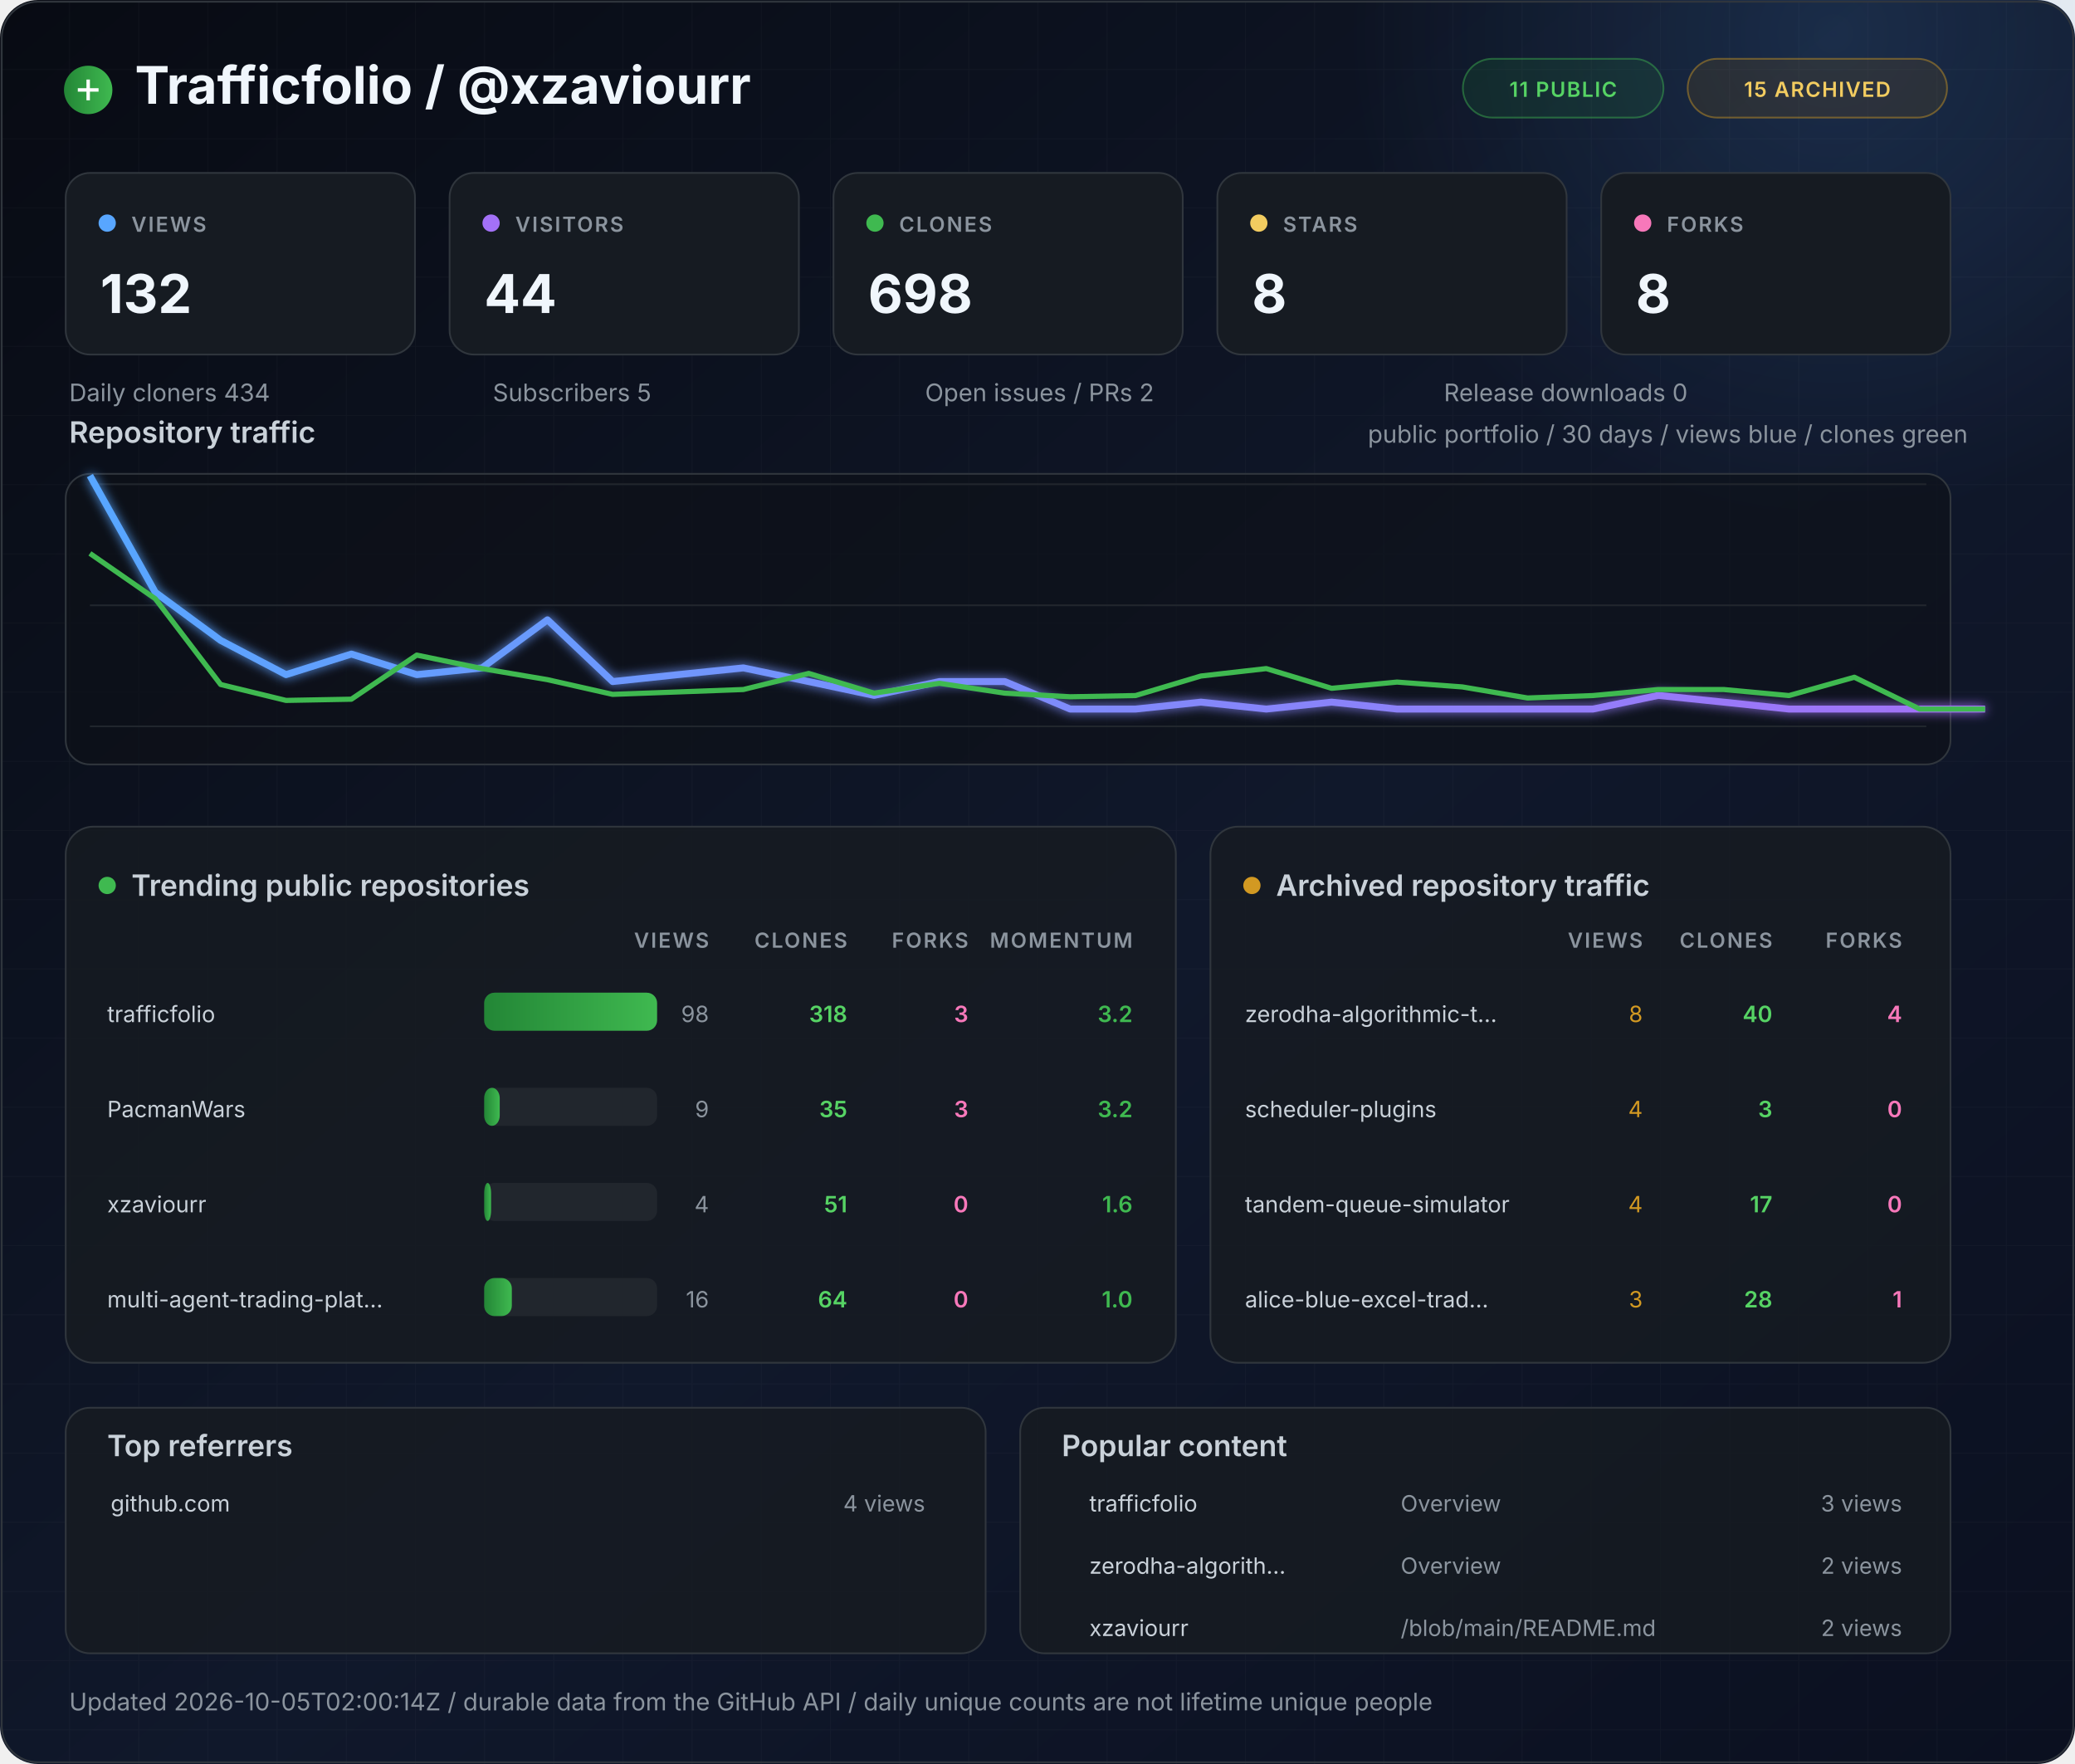
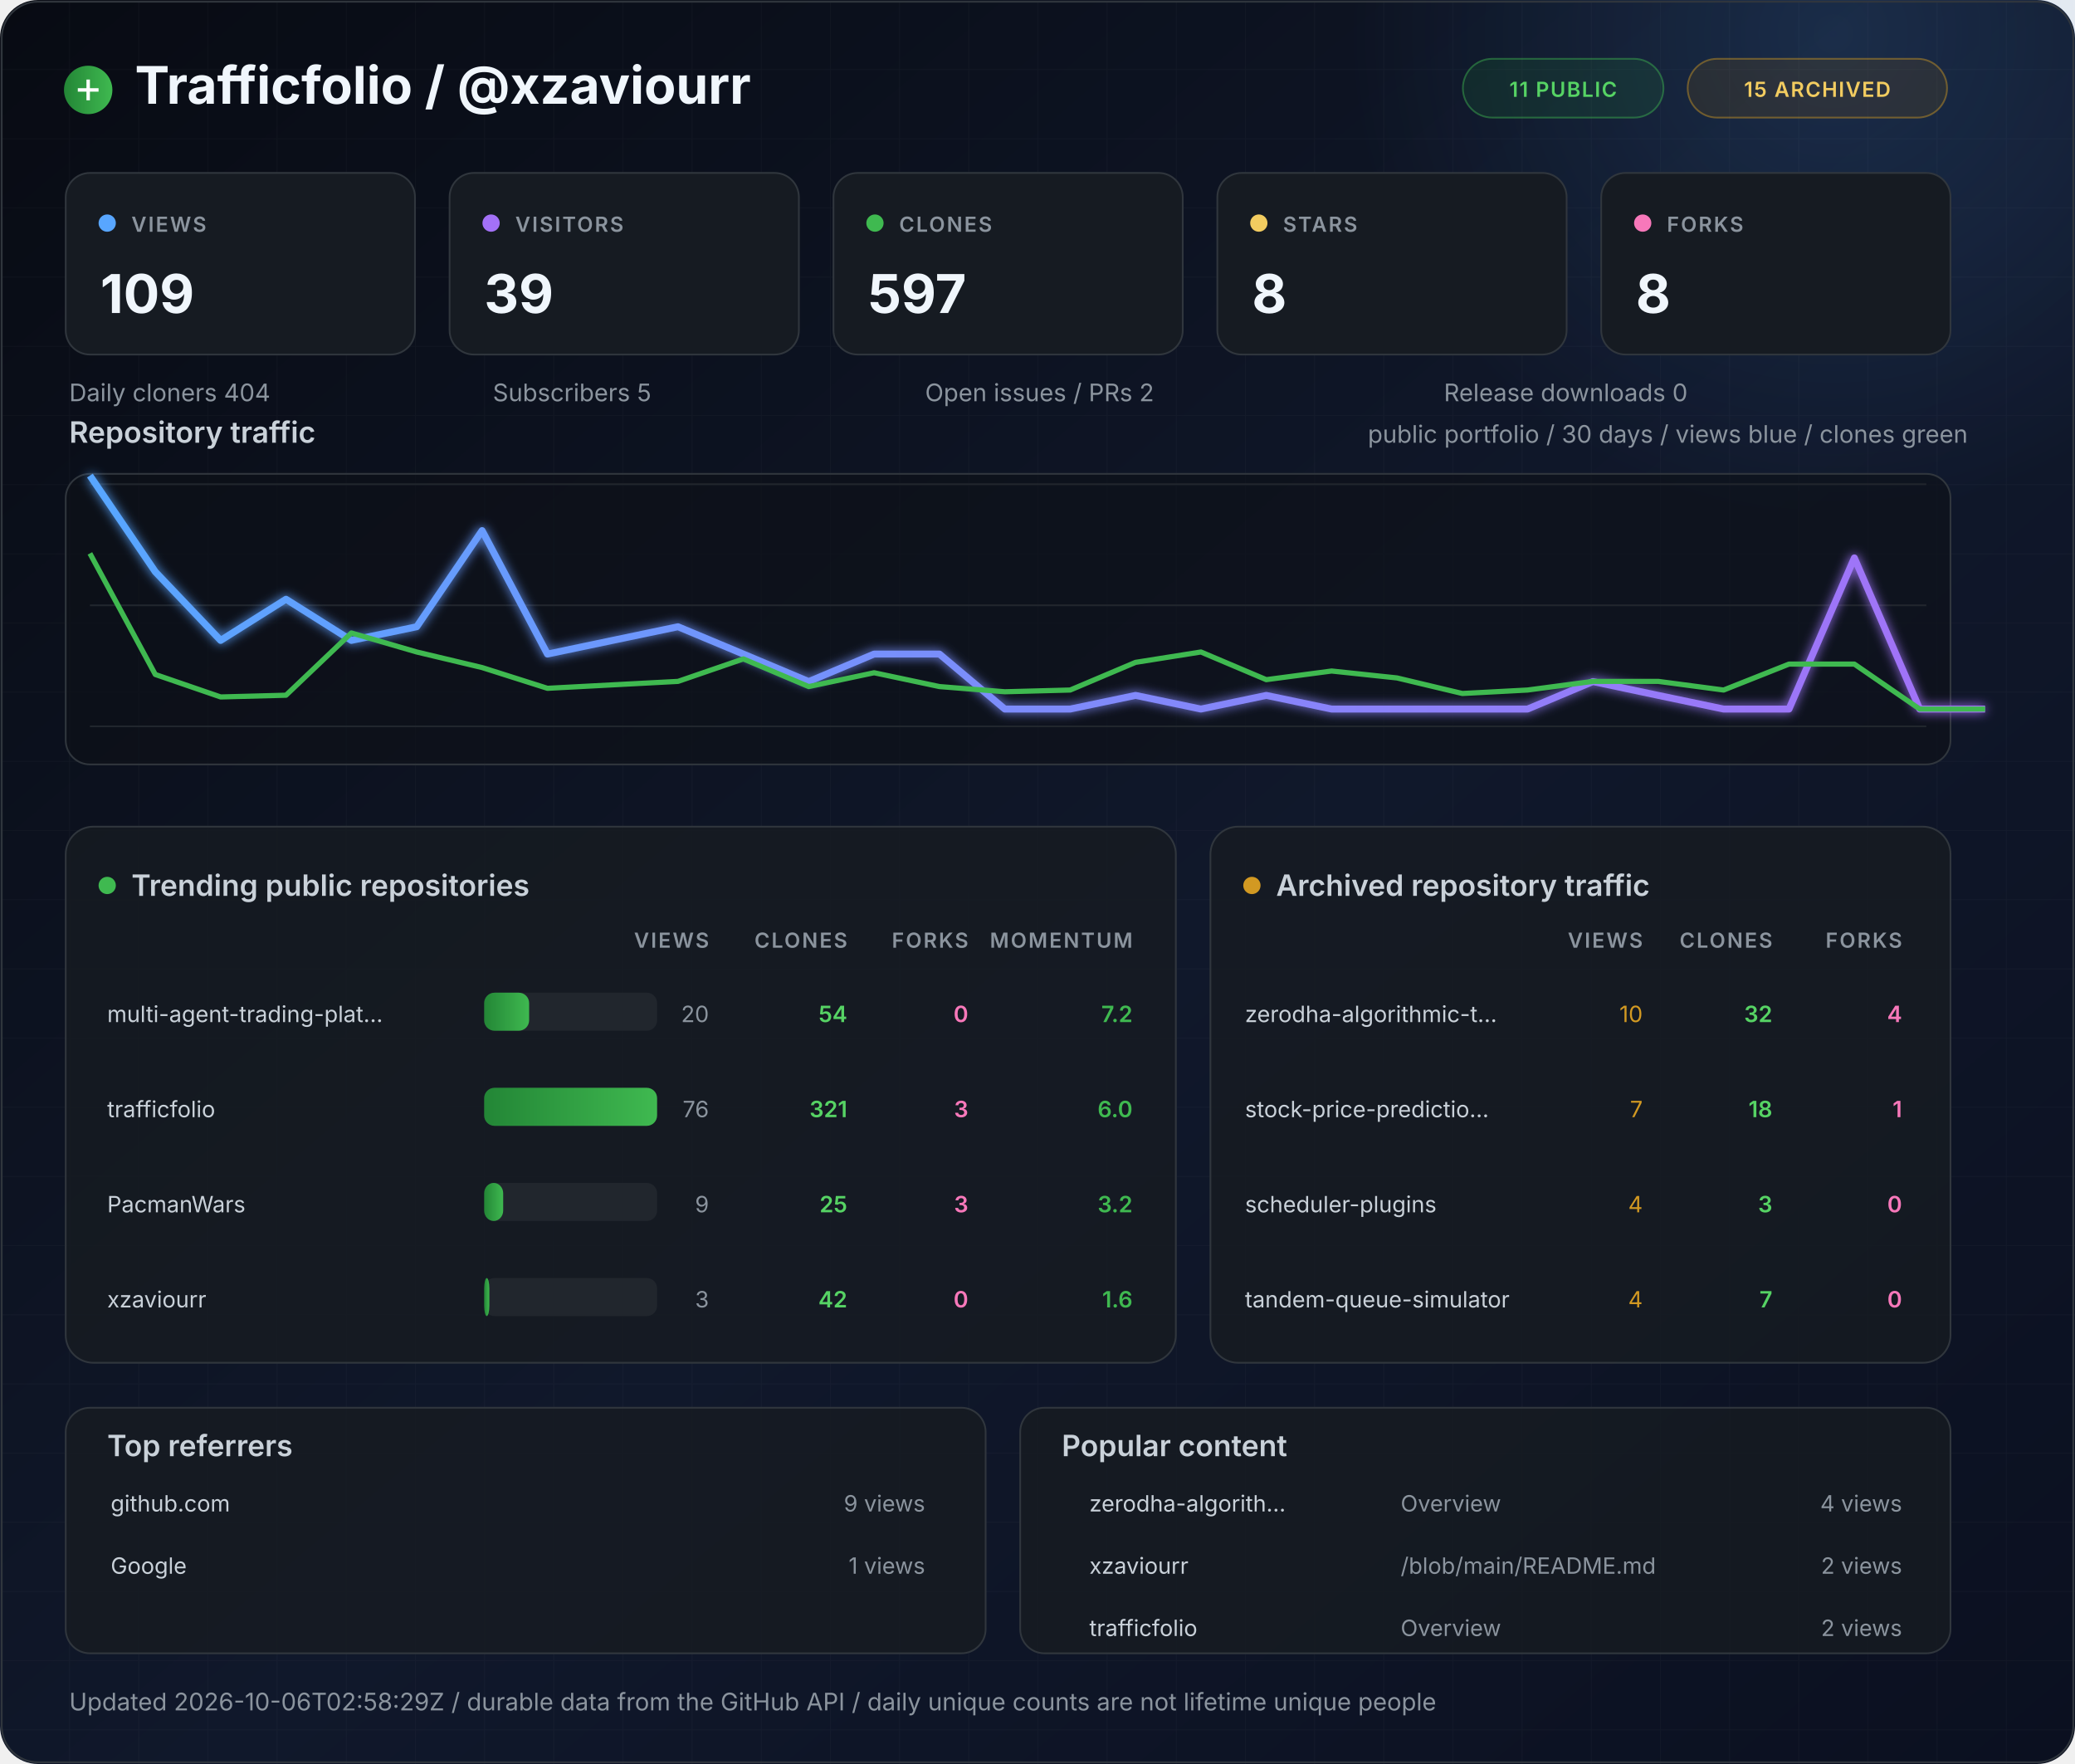
<svg xmlns="http://www.w3.org/2000/svg" width="1200" height="1020" viewBox="0 0 1200 1020" role="img" aria-label="Trafficfolio GitHub analytics dashboard for xzaviourr">
  <defs>
    <linearGradient id="bg" x1="0" y1="0" x2="1" y2="1">
      <stop stop-color="#080b13" />
      <stop offset=".55" stop-color="#10182b" />
      <stop offset="1" stop-color="#0b1020" />
    </linearGradient>
    <linearGradient id="line" x1="0" y1="0" x2="1" y2="0">
      <stop stop-color="#58a6ff" />
      <stop offset="1" stop-color="#a371f7" />
    </linearGradient>
    <linearGradient id="bar" x1="0" y1="0" x2="1" y2="0">
      <stop stop-color="#238636" />
      <stop offset="1" stop-color="#3fb950" />
    </linearGradient>
    <linearGradient id="archiveBar" x1="0" y1="0" x2="1" y2="0">
      <stop stop-color="#9e6a03" />
      <stop offset="1" stop-color="#f2cc60" />
    </linearGradient>
    <radialGradient id="ambient">
      <stop stop-color="#58a6ff" stop-opacity=".16" />
      <stop offset="1" stop-color="#58a6ff" stop-opacity="0" />
    </radialGradient>
    <pattern id="grid" width="40" height="40" patternUnits="userSpaceOnUse">
      <path d="M40 0H0V40" fill="none" stroke="#ffffff" stroke-opacity=".025" />
    </pattern>
    <filter id="glow">
      <feGaussianBlur stdDeviation="3" result="b" />
      <feMerge>
        <feMergeNode in="b" />
        <feMergeNode in="SourceGraphic" />
      </feMerge>
    </filter>
    <style>
    .title{font:750 30px -apple-system,BlinkMacSystemFont,"Segoe UI",sans-serif;fill:#f0f6fc}
    .subtitle{font:14px -apple-system,BlinkMacSystemFont,"Segoe UI",sans-serif;fill:#8b949e}
    .label{font:600 12px -apple-system,BlinkMacSystemFont,"Segoe UI",sans-serif;fill:#8b949e;letter-spacing:1px}
    .metric{font:700 31px -apple-system,BlinkMacSystemFont,"Segoe UI",sans-serif;fill:#f0f6fc}
    .section{font:600 17px -apple-system,BlinkMacSystemFont,"Segoe UI",sans-serif;fill:#c9d1d9}
    .repo,.value,.trend,.archive,.clone,.fork{font:13px -apple-system,BlinkMacSystemFont,"Segoe UI",sans-serif;fill:#c9d1d9}
    .value{fill:#8b949e} .trend{fill:#3fb950;font-weight:600} .archive{fill:#d29922}
    .clone{fill:#56d364;font-weight:600} .fork{fill:#f778ba;font-weight:600}
    .pill{font:600 12px -apple-system,BlinkMacSystemFont,"Segoe UI",sans-serif;letter-spacing:.7px}
  </style>
  </defs>
  <rect width="1200" height="1020" rx="22" fill="url(#bg)" />
  <rect width="1200" height="1020" rx="22" fill="url(#grid)" />
  <circle cx="1060" cy="20" r="280" fill="url(#ambient)" />
  <rect x="1" y="1" width="1198" height="1018" rx="21" fill="none" stroke="#30363d" />
  <circle cx="51" cy="52" r="14" fill="url(#bar)" />
  <path d="M45 52h12M51 46v12" stroke="#fff" stroke-width="2" />
  <text x="78" y="60" class="title">Trafficfolio / @xzaviourr</text>
  <rect x="846" y="34" width="116" height="34" rx="17" fill="#238636" fill-opacity=".16" stroke="#3fb950" stroke-opacity=".45" />
  <text x="904" y="56" text-anchor="middle" class="pill" fill="#56d364">11 PUBLIC</text>
  <rect x="976" y="34" width="150" height="34" rx="17" fill="#9e6a03" fill-opacity=".14" stroke="#d29922" stroke-opacity=".45" />
  <text x="1051" y="56" text-anchor="middle" class="pill" fill="#f2cc60">15 ARCHIVED</text>
  <rect x="38" y="100" width="202" height="105" rx="14" fill="#161b22" stroke="#30363d" />
  <circle cx="62" cy="129" r="5" fill="#58a6ff" />
  <text x="76" y="134" class="label">VIEWS</text>
-   <text x="58" y="181" class="metric">132</text>
+   <text x="58" y="181" class="metric">109</text>
  <rect x="260" y="100" width="202" height="105" rx="14" fill="#161b22" stroke="#30363d" />
  <circle cx="284" cy="129" r="5" fill="#a371f7" />
  <text x="298" y="134" class="label">VISITORS</text>
-   <text x="280" y="181" class="metric">44</text>
+   <text x="280" y="181" class="metric">39</text>
  <rect x="482" y="100" width="202" height="105" rx="14" fill="#161b22" stroke="#30363d" />
  <circle cx="506" cy="129" r="5" fill="#3fb950" />
  <text x="520" y="134" class="label">CLONES</text>
-   <text x="502" y="181" class="metric">698</text>
+   <text x="502" y="181" class="metric">597</text>
  <rect x="704" y="100" width="202" height="105" rx="14" fill="#161b22" stroke="#30363d" />
  <circle cx="728" cy="129" r="5" fill="#f2cc60" />
  <text x="742" y="134" class="label">STARS</text>
  <text x="724" y="181" class="metric">8</text>
  <rect x="926" y="100" width="202" height="105" rx="14" fill="#161b22" stroke="#30363d" />
  <circle cx="950" cy="129" r="5" fill="#f778ba" />
  <text x="964" y="134" class="label">FORKS</text>
  <text x="946" y="181" class="metric">8</text>
-   <text x="40" y="232" class="subtitle">Daily cloners 434</text>
+   <text x="40" y="232" class="subtitle">Daily cloners 404</text>
  <text x="285" y="232" class="subtitle">Subscribers 5</text>
  <text x="535" y="232" class="subtitle">Open issues / PRs 2</text>
  <text x="835" y="232" class="subtitle">Release downloads 0</text>
  <text x="40" y="256" class="section">Repository traffic</text>
  <text x="1138" y="256" text-anchor="end" class="subtitle">public portfolio / 30 days / views blue / clones green</text>
  <rect x="38" y="274" width="1090" height="168" rx="14" fill="#0d1117" fill-opacity=".62" stroke="#30363d" />
  <line x1="52" y1="420" x2="1114" y2="420" stroke="#21262d" />
  <line x1="52" y1="350" x2="1114" y2="350" stroke="#21262d" />
  <line x1="52" y1="280" x2="1114" y2="280" stroke="#21262d" />
-   <polyline points="52.0,275.0 89.8,342.5 127.6,370.3 165.4,390.1 203.2,378.2 241.0,390.1 278.8,386.2 316.6,358.4 354.3,394.1 392.1,390.1 429.9,386.2 467.7,394.1 505.5,402.1 543.3,394.1 581.1,394.1 618.9,410.0 656.7,410.0 694.5,406.0 732.3,410.0 770.1,406.0 807.9,410.0 845.7,410.0 883.4,410.0 921.2,410.0 959.0,402.1 996.8,406.0 1034.6,410.0 1072.4,410.0 1110.2,410.0 1148.0,410.0" fill="none" stroke="url(#line)" stroke-width="4" stroke-linejoin="round" filter="url(#glow)" />
-   <polyline points="52.0,320.0 89.8,346.2 127.6,395.8 165.4,405.0 203.2,404.3 241.0,378.8 278.8,386.6 316.6,393.0 354.3,401.5 392.1,400.1 429.9,398.7 467.7,389.4 505.5,400.8 543.3,395.1 581.1,400.8 618.9,402.9 656.7,402.2 694.5,390.9 732.3,386.6 770.1,398.0 807.9,394.4 845.7,397.2 883.4,403.6 921.2,402.2 959.0,398.7 996.8,398.7 1034.6,402.2 1072.4,391.6 1110.2,410.0 1148.0,410.0" fill="none" stroke="#3fb950" stroke-width="3" stroke-linejoin="round" />
+   <polyline points="52.0,275.0 89.8,330.6 127.6,370.3 165.4,346.5 203.2,370.3 241.0,362.4 278.8,306.8 316.6,378.2 354.3,370.3 392.1,362.4 429.9,378.2 467.7,394.1 505.5,378.2 543.3,378.2 581.1,410.0 618.9,410.0 656.7,402.1 694.5,410.0 732.3,402.1 770.1,410.0 807.9,410.0 845.7,410.0 883.4,410.0 921.2,394.1 959.0,402.1 996.8,410.0 1034.6,410.0 1072.4,322.6 1110.2,410.0 1148.0,410.0" fill="none" stroke="url(#line)" stroke-width="4" stroke-linejoin="round" filter="url(#glow)" />
+   <polyline points="52.0,320.0 89.8,390.0 127.6,403.0 165.4,402.0 203.2,366.0 241.0,377.0 278.8,386.0 316.6,398.0 354.3,396.0 392.1,394.0 429.9,381.0 467.7,397.0 505.5,389.0 543.3,397.0 581.1,400.0 618.9,399.0 656.7,383.0 694.5,377.0 732.3,393.0 770.1,388.0 807.9,392.0 845.7,401.0 883.4,399.0 921.2,394.0 959.0,394.0 996.8,399.0 1034.6,384.0 1072.4,384.0 1110.2,410.0 1148.0,410.0" fill="none" stroke="#3fb950" stroke-width="3" stroke-linejoin="round" />
  <rect x="38" y="478" width="642" height="310" rx="16" fill="#161b22" fill-opacity=".82" stroke="#30363d" />
  <circle cx="62" cy="512" r="5" fill="#3fb950" />
  <text x="76" y="518" class="section">Trending public repositories</text>
  <text x="410" y="548" text-anchor="end" class="label">VIEWS</text>
  <text x="490" y="548" text-anchor="end" class="label">CLONES</text>
  <text x="560" y="548" text-anchor="end" class="label">FORKS</text>
  <text x="655" y="548" text-anchor="end" class="label">MOMENTUM</text>
-   <text x="62" y="591" class="repo">trafficfolio</text>
+   <text x="62" y="591" class="repo">multi-agent-trading-plat...</text>
  <rect x="280" y="574" width="100" height="22" rx="6" fill="#21262d" />
-   <rect x="280" y="574" width="100" height="22" rx="6" fill="url(#bar)" />
-   <text x="410" y="591" text-anchor="end" class="value">98</text>
-   <text x="490" y="591" text-anchor="end" class="clone">318</text>
-   <text x="560" y="591" text-anchor="end" class="fork">3</text>
-   <text x="655" y="591" text-anchor="end" class="trend">3.2</text>
-   <text x="62" y="646" class="repo">PacmanWars</text>
+   <rect x="280" y="574" width="26" height="22" rx="6" fill="url(#bar)" />
+   <text x="410" y="591" text-anchor="end" class="value">20</text>
+   <text x="490" y="591" text-anchor="end" class="clone">54</text>
+   <text x="560" y="591" text-anchor="end" class="fork">0</text>
+   <text x="655" y="591" text-anchor="end" class="trend">7.2</text>
+   <text x="62" y="646" class="repo">trafficfolio</text>
  <rect x="280" y="629" width="100" height="22" rx="6" fill="#21262d" />
-   <rect x="280" y="629" width="9" height="22" rx="6" fill="url(#bar)" />
-   <text x="410" y="646" text-anchor="end" class="value">9</text>
-   <text x="490" y="646" text-anchor="end" class="clone">35</text>
+   <rect x="280" y="629" width="100" height="22" rx="6" fill="url(#bar)" />
+   <text x="410" y="646" text-anchor="end" class="value">76</text>
+   <text x="490" y="646" text-anchor="end" class="clone">321</text>
  <text x="560" y="646" text-anchor="end" class="fork">3</text>
-   <text x="655" y="646" text-anchor="end" class="trend">3.2</text>
-   <text x="62" y="701" class="repo">xzaviourr</text>
+   <text x="655" y="646" text-anchor="end" class="trend">6.0</text>
+   <text x="62" y="701" class="repo">PacmanWars</text>
  <rect x="280" y="684" width="100" height="22" rx="6" fill="#21262d" />
-   <rect x="280" y="684" width="4" height="22" rx="6" fill="url(#bar)" />
-   <text x="410" y="701" text-anchor="end" class="value">4</text>
-   <text x="490" y="701" text-anchor="end" class="clone">51</text>
-   <text x="560" y="701" text-anchor="end" class="fork">0</text>
-   <text x="655" y="701" text-anchor="end" class="trend">1.6</text>
-   <text x="62" y="756" class="repo">multi-agent-trading-plat...</text>
+   <rect x="280" y="684" width="11" height="22" rx="6" fill="url(#bar)" />
+   <text x="410" y="701" text-anchor="end" class="value">9</text>
+   <text x="490" y="701" text-anchor="end" class="clone">25</text>
+   <text x="560" y="701" text-anchor="end" class="fork">3</text>
+   <text x="655" y="701" text-anchor="end" class="trend">3.2</text>
+   <text x="62" y="756" class="repo">xzaviourr</text>
  <rect x="280" y="739" width="100" height="22" rx="6" fill="#21262d" />
-   <rect x="280" y="739" width="16" height="22" rx="6" fill="url(#bar)" />
-   <text x="410" y="756" text-anchor="end" class="value">16</text>
-   <text x="490" y="756" text-anchor="end" class="clone">64</text>
+   <rect x="280" y="739" width="3" height="22" rx="6" fill="url(#bar)" />
+   <text x="410" y="756" text-anchor="end" class="value">3</text>
+   <text x="490" y="756" text-anchor="end" class="clone">42</text>
  <text x="560" y="756" text-anchor="end" class="fork">0</text>
-   <text x="655" y="756" text-anchor="end" class="trend">1.0</text>
+   <text x="655" y="756" text-anchor="end" class="trend">1.6</text>
  <rect x="700" y="478" width="428" height="310" rx="16" fill="#161b22" fill-opacity=".82" stroke="#30363d" />
  <circle cx="724" cy="512" r="5" fill="#d29922" />
  <text x="738" y="518" class="section">Archived repository traffic</text>
  <text x="950" y="548" text-anchor="end" class="label">VIEWS</text>
  <text x="1025" y="548" text-anchor="end" class="label">CLONES</text>
  <text x="1100" y="548" text-anchor="end" class="label">FORKS</text>
  <text x="720" y="591" class="repo">zerodha-algorithmic-t...</text>
-   <text x="950" y="591" text-anchor="end" class="archive">8</text>
-   <text x="1025" y="591" text-anchor="end" class="clone">40</text>
+   <text x="950" y="591" text-anchor="end" class="archive">10</text>
+   <text x="1025" y="591" text-anchor="end" class="clone">32</text>
  <text x="1100" y="591" text-anchor="end" class="fork">4</text>
-   <text x="720" y="646" class="repo">scheduler-plugins</text>
-   <text x="950" y="646" text-anchor="end" class="archive">4</text>
-   <text x="1025" y="646" text-anchor="end" class="clone">3</text>
-   <text x="1100" y="646" text-anchor="end" class="fork">0</text>
-   <text x="720" y="701" class="repo">tandem-queue-simulator</text>
+   <text x="720" y="646" class="repo">stock-price-predictio...</text>
+   <text x="950" y="646" text-anchor="end" class="archive">7</text>
+   <text x="1025" y="646" text-anchor="end" class="clone">18</text>
+   <text x="1100" y="646" text-anchor="end" class="fork">1</text>
+   <text x="720" y="701" class="repo">scheduler-plugins</text>
  <text x="950" y="701" text-anchor="end" class="archive">4</text>
-   <text x="1025" y="701" text-anchor="end" class="clone">17</text>
+   <text x="1025" y="701" text-anchor="end" class="clone">3</text>
  <text x="1100" y="701" text-anchor="end" class="fork">0</text>
-   <text x="720" y="756" class="repo">alice-blue-excel-trad...</text>
-   <text x="950" y="756" text-anchor="end" class="archive">3</text>
-   <text x="1025" y="756" text-anchor="end" class="clone">28</text>
-   <text x="1100" y="756" text-anchor="end" class="fork">1</text>
+   <text x="720" y="756" class="repo">tandem-queue-simulator</text>
+   <text x="950" y="756" text-anchor="end" class="archive">4</text>
+   <text x="1025" y="756" text-anchor="end" class="clone">7</text>
+   <text x="1100" y="756" text-anchor="end" class="fork">0</text>
  <rect x="38" y="814" width="532" height="142" rx="14" fill="#161b22" fill-opacity=".82" stroke="#30363d" />
  <text x="62" y="842" class="section">Top referrers</text>
  <text x="64" y="874" class="repo">github.com</text>
-   <text x="535" y="874" text-anchor="end" class="value">4 views</text>
+   <text x="535" y="874" text-anchor="end" class="value">9 views</text>
+   <text x="64" y="910" class="repo">Google</text>
+   <text x="535" y="910" text-anchor="end" class="value">1 views</text>
  <rect x="590" y="814" width="538" height="142" rx="14" fill="#161b22" fill-opacity=".82" stroke="#30363d" />
  <text x="614" y="842" class="section">Popular content</text>
-   <text x="630" y="874" class="repo">trafficfolio</text>
+   <text x="630" y="874" class="repo">zerodha-algorith...</text>
  <text x="810" y="874" class="value">Overview</text>
-   <text x="1100" y="874" text-anchor="end" class="value">3 views</text>
-   <text x="630" y="910" class="repo">zerodha-algorith...</text>
-   <text x="810" y="910" class="value">Overview</text>
+   <text x="1100" y="874" text-anchor="end" class="value">4 views</text>
+   <text x="630" y="910" class="repo">xzaviourr</text>
+   <text x="810" y="910" class="value">/blob/main/README.md</text>
  <text x="1100" y="910" text-anchor="end" class="value">2 views</text>
-   <text x="630" y="946" class="repo">xzaviourr</text>
-   <text x="810" y="946" class="value">/blob/main/README.md</text>
+   <text x="630" y="946" class="repo">trafficfolio</text>
+   <text x="810" y="946" class="value">Overview</text>
  <text x="1100" y="946" text-anchor="end" class="value">2 views</text>
-   <text x="40" y="989" class="subtitle">Updated 2026-10-05T02:00:14Z / durable data from the GitHub API / daily unique counts are not lifetime unique people</text>
+   <text x="40" y="989" class="subtitle">Updated 2026-10-06T02:58:29Z / durable data from the GitHub API / daily unique counts are not lifetime unique people</text>
</svg>
